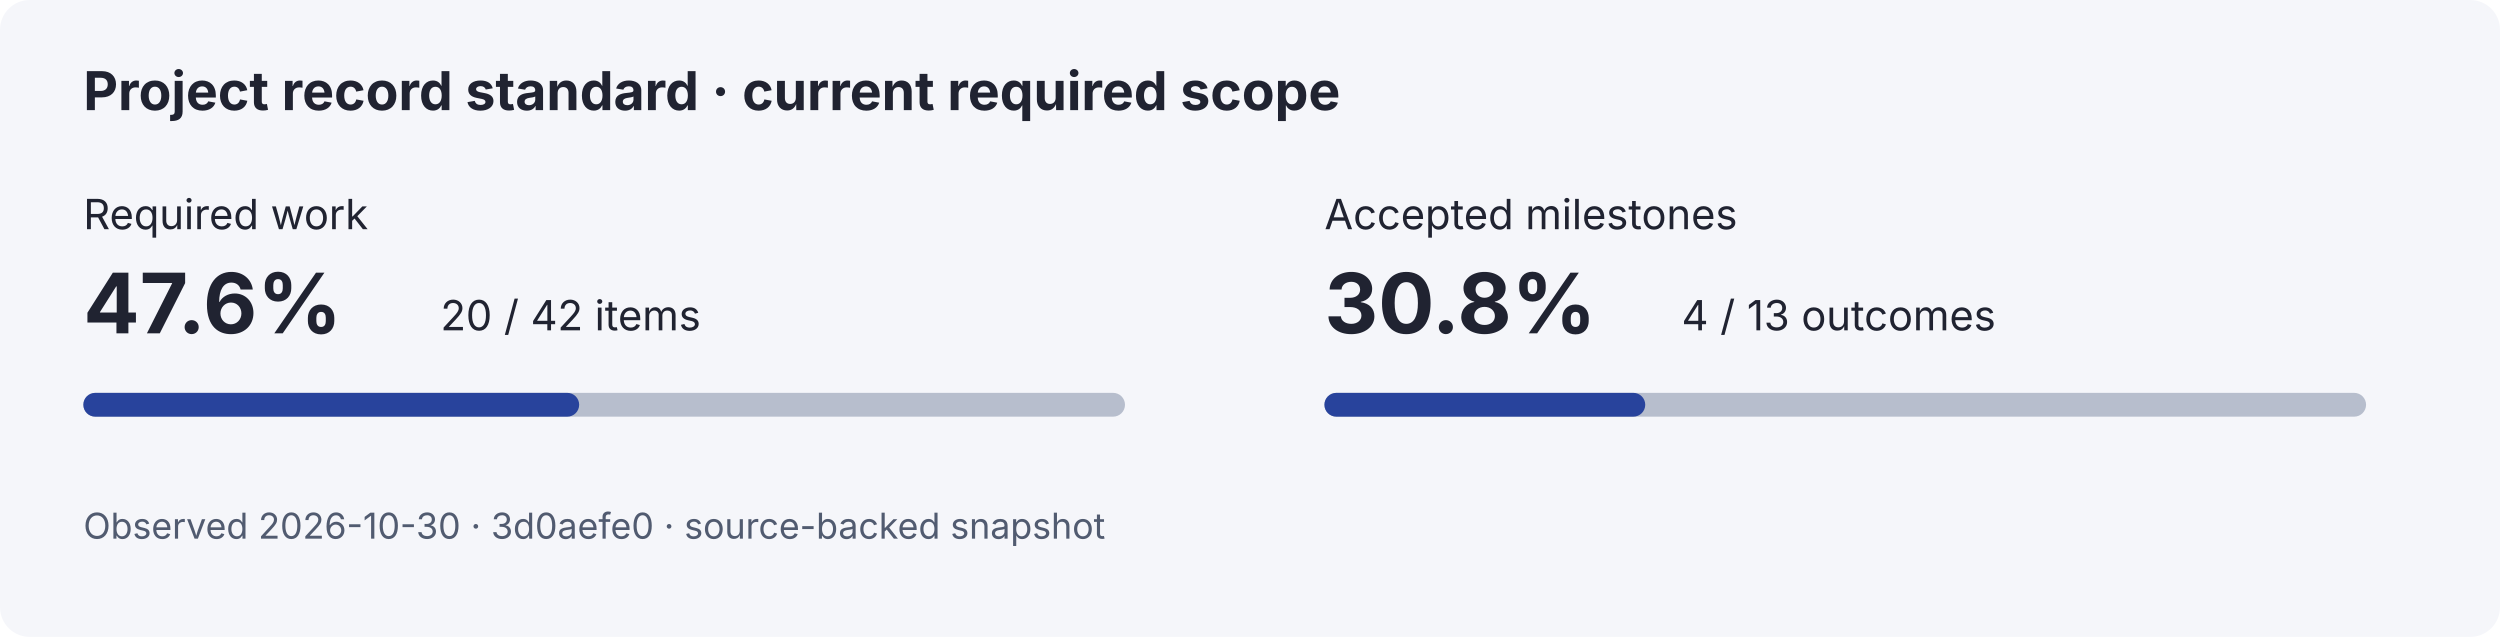
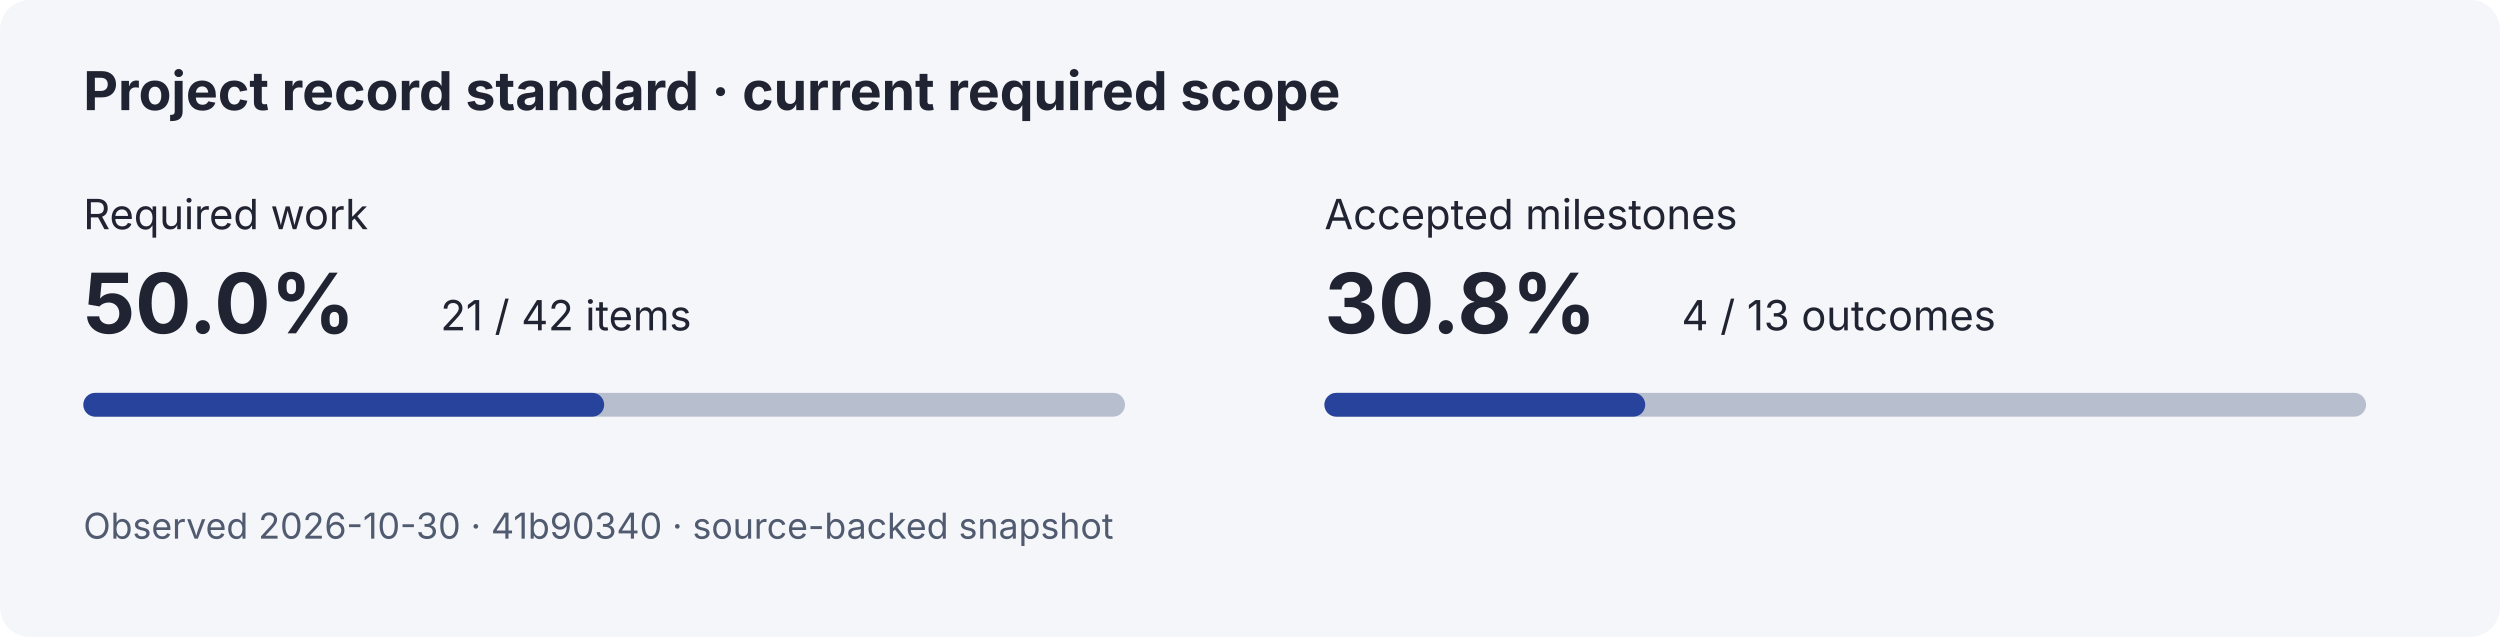
<svg xmlns="http://www.w3.org/2000/svg" role="img" aria-labelledby="title desc" viewBox="0 0 840 214">
  <rect width="840" height="214" rx="10" fill="#F5F6FA" />
  <g font-family="system-ui, -apple-system, sans-serif" fill="#202331">
    <text x="28" y="37" font-size="18" font-weight="700">Project record standard · current required scope</text>
    <text x="28" y="77" font-size="14">Required work</text>
-     <text x="28" y="112" font-size="28" font-weight="700">47.6%</text>
-     <text x="148" y="111" font-size="14">20 / 42 items</text>
+     <text x="28" y="112" font-size="28" font-weight="700">50.0%</text>
+     <text x="148" y="111" font-size="14">21 / 42 items</text>
    <rect x="28" y="132" width="350" height="8" rx="4" fill="#B7BECD" />
-     <rect x="28" y="132" width="166.60" height="8" rx="4" fill="#28439C" />
+     <rect x="28" y="132" width="175.00" height="8" rx="4" fill="#28439C" />
    <text x="445" y="77" font-size="14">Accepted milestones</text>
    <text x="445" y="112" font-size="28" font-weight="700">30.8%</text>
    <text x="565" y="111" font-size="14">4 / 13 outcomes</text>
    <rect x="445" y="132" width="350" height="8" rx="4" fill="#B7BECD" />
    <rect x="445" y="132" width="107.80" height="8" rx="4" fill="#28439C" />
-     <text x="28" y="181" font-size="12" fill="#515B70">Observed 2026-10-30 · 3d0aefe0 · source-backed snapshot</text>
+     <text x="28" y="181" font-size="12" fill="#515B70">Observed 2026-10-30 · 41b90340 · source-backed snapshot</text>
  </g>
</svg>
